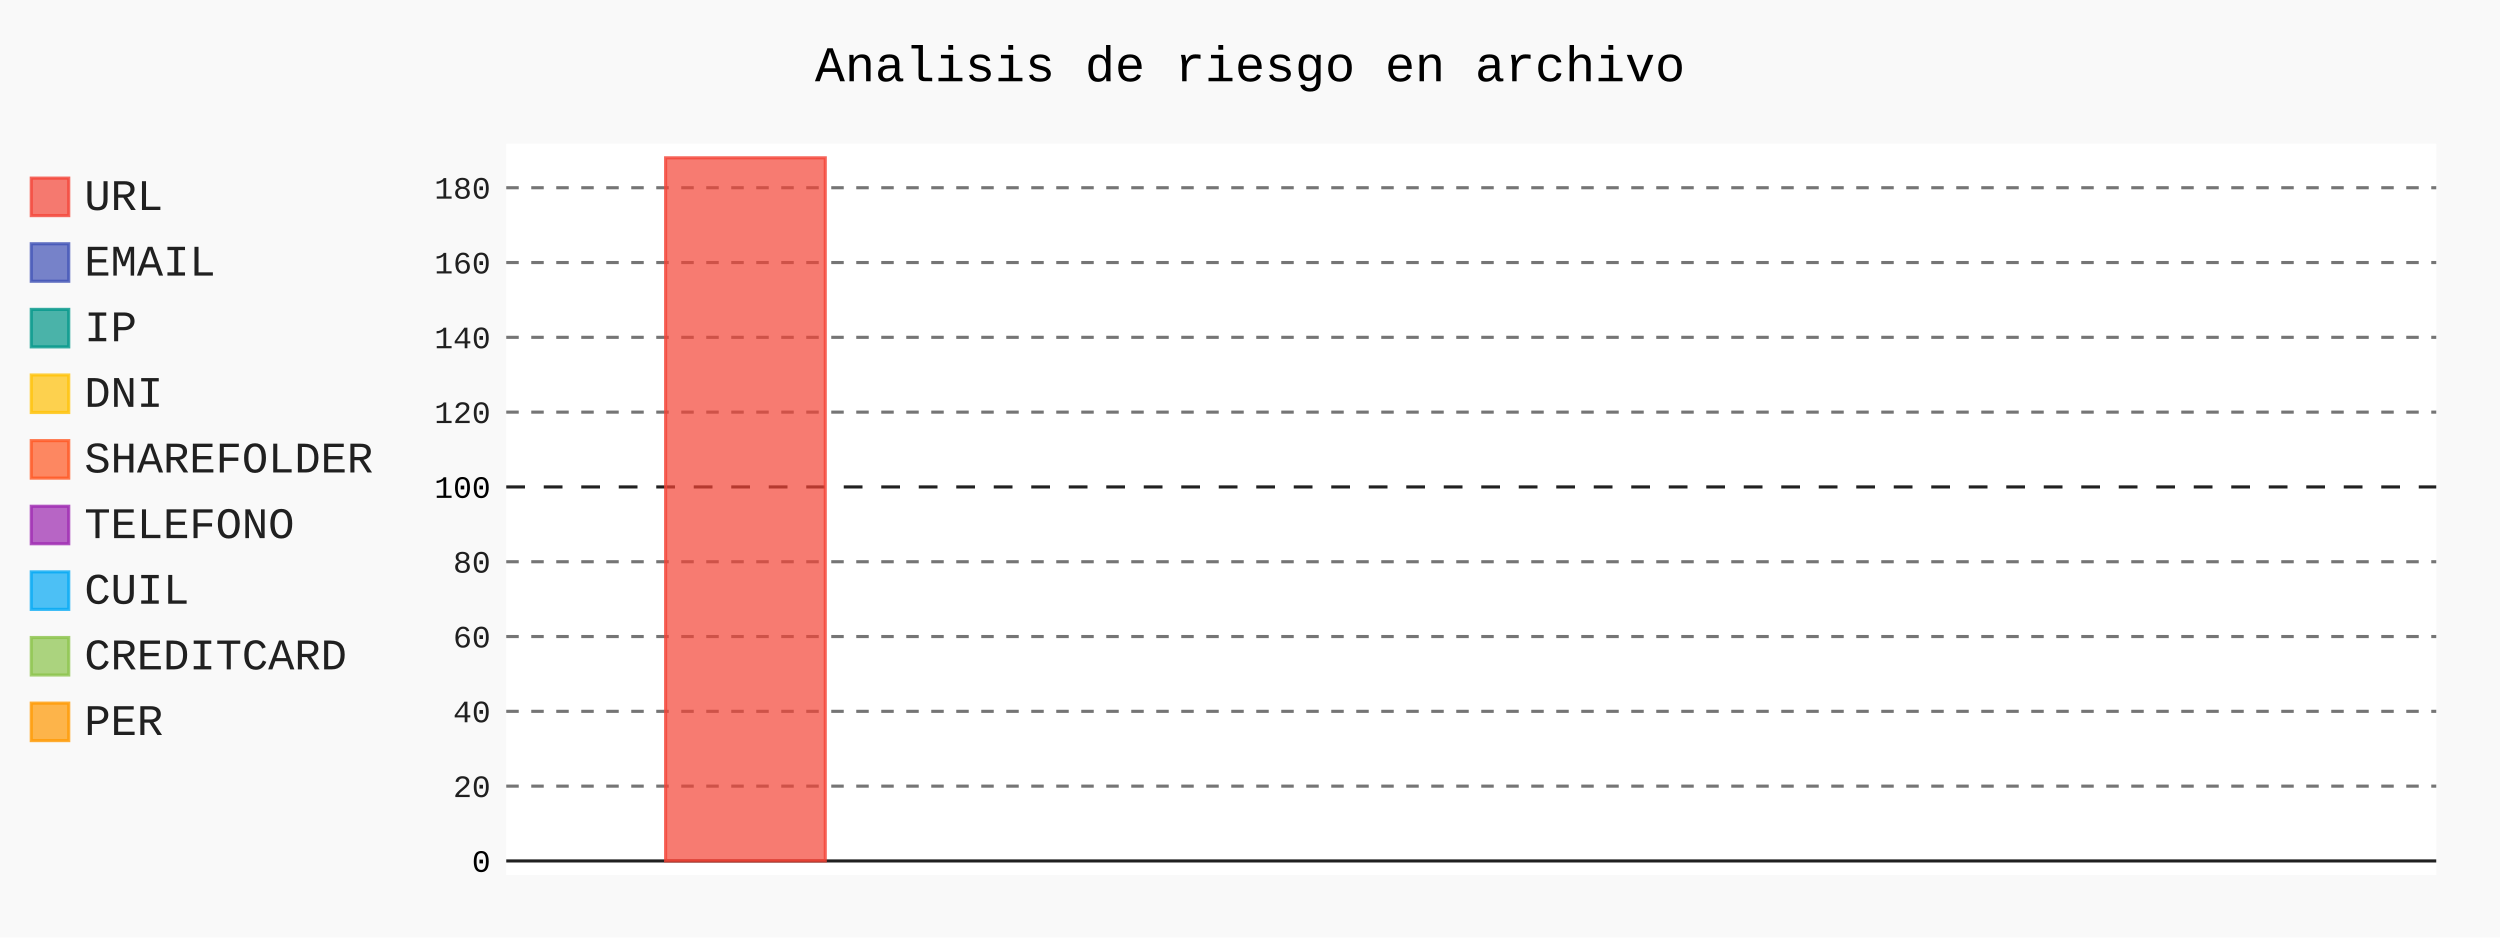
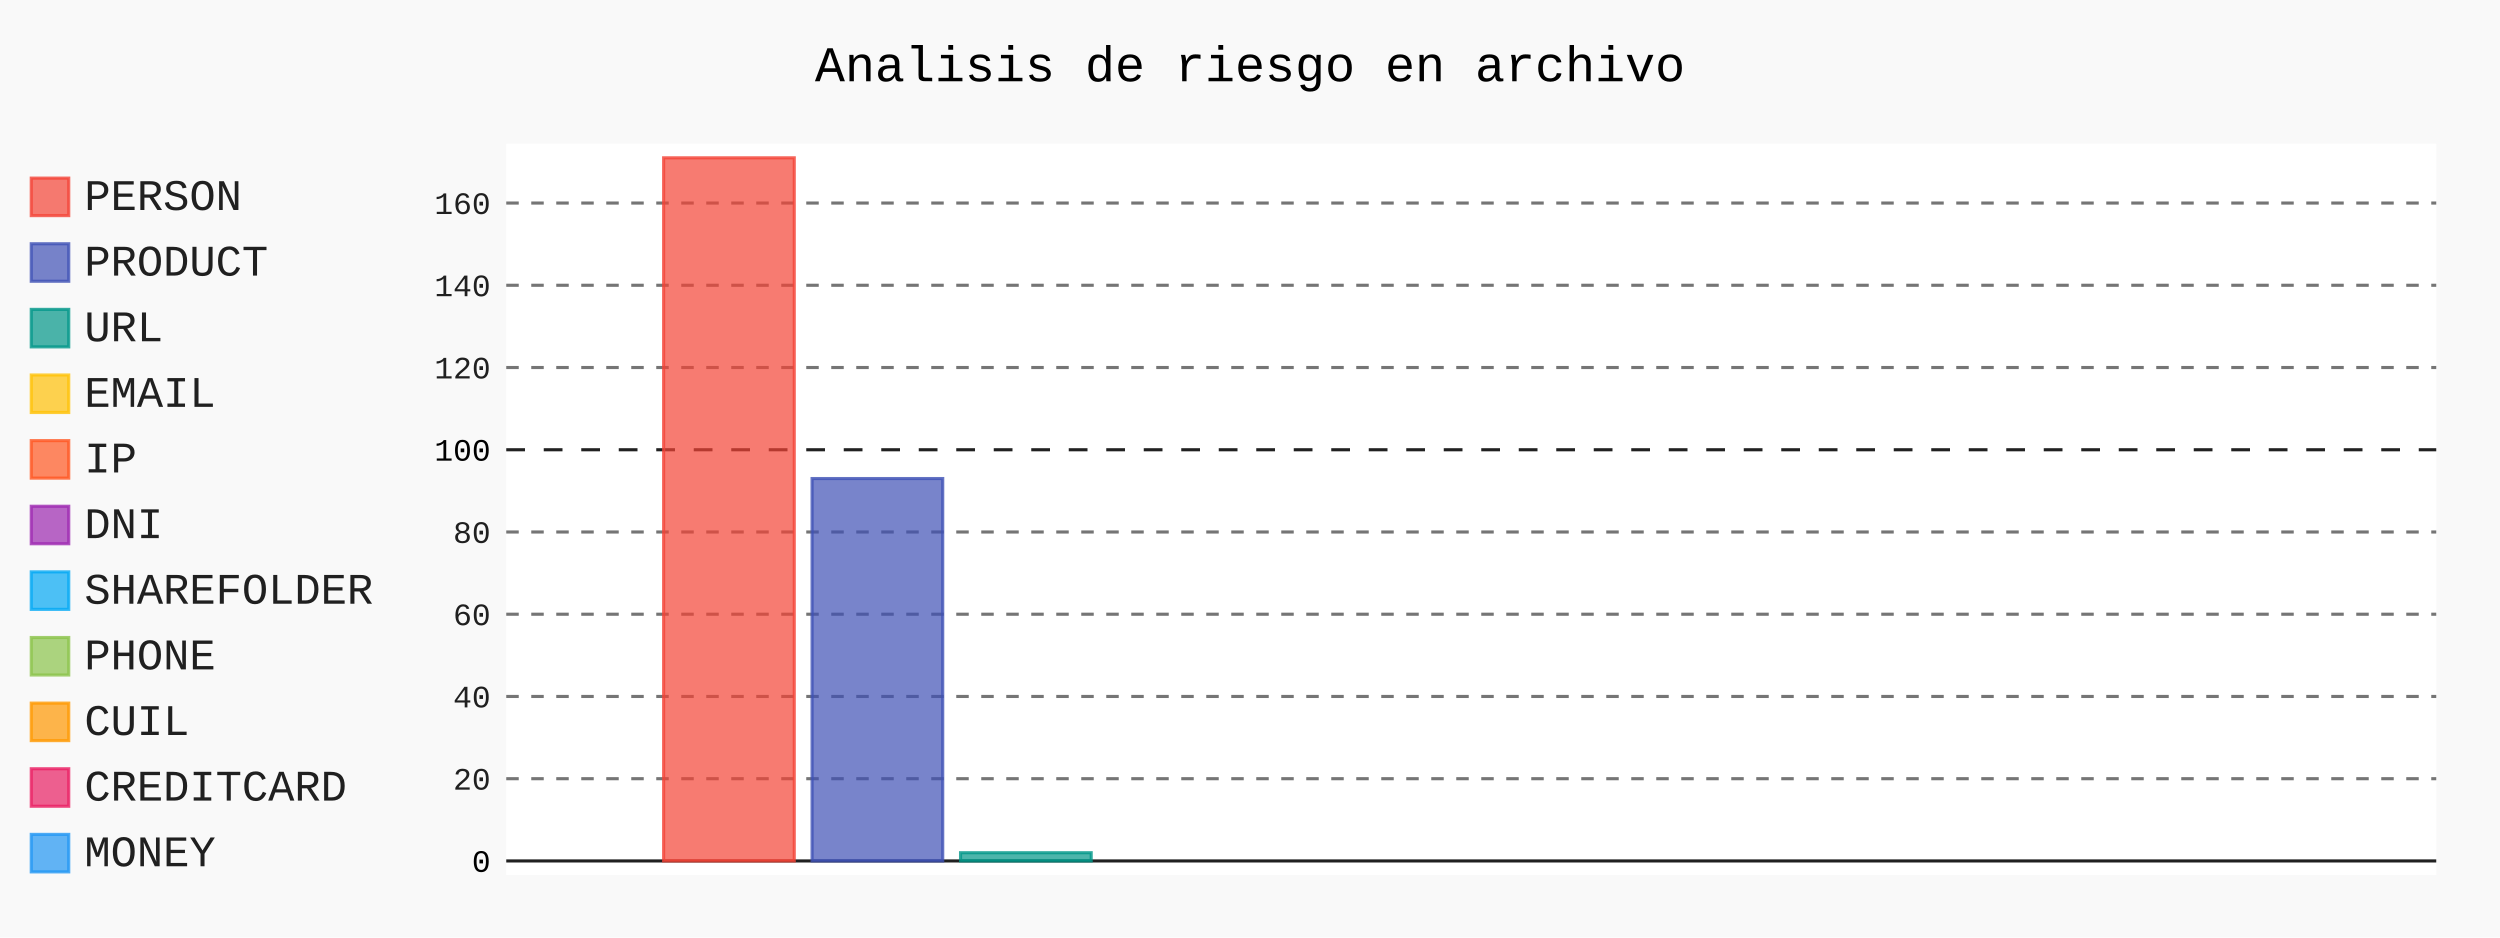
- <svg xmlns="http://www.w3.org/2000/svg" id="chart-e50be4c5-3f55-407e-9d14-9403fca3e332" class="pygal-chart" viewBox="0 0 800 300">
+ <svg xmlns="http://www.w3.org/2000/svg" id="chart-7766d33a-973e-407e-9dd7-bfa20d0f27fa" class="pygal-chart" viewBox="0 0 800 300">
  <defs>
-     <style type="text/css">#chart-e50be4c5-3f55-407e-9d14-9403fca3e332{-webkit-user-select:none;-webkit-font-smoothing:antialiased;font-family:Consolas,"Liberation Mono",Menlo,Courier,monospace}#chart-e50be4c5-3f55-407e-9d14-9403fca3e332 .title{font-family:Consolas,"Liberation Mono",Menlo,Courier,monospace;font-size:16px}#chart-e50be4c5-3f55-407e-9d14-9403fca3e332 .legends .legend text{font-family:Consolas,"Liberation Mono",Menlo,Courier,monospace;font-size:14px}#chart-e50be4c5-3f55-407e-9d14-9403fca3e332 .axis text{font-family:Consolas,"Liberation Mono",Menlo,Courier,monospace;font-size:10px}#chart-e50be4c5-3f55-407e-9d14-9403fca3e332 .axis text.major{font-family:Consolas,"Liberation Mono",Menlo,Courier,monospace;font-size:10px}#chart-e50be4c5-3f55-407e-9d14-9403fca3e332 .text-overlay text.value{font-family:Consolas,"Liberation Mono",Menlo,Courier,monospace;font-size:16px}#chart-e50be4c5-3f55-407e-9d14-9403fca3e332 .text-overlay text.label{font-family:Consolas,"Liberation Mono",Menlo,Courier,monospace;font-size:10px}#chart-e50be4c5-3f55-407e-9d14-9403fca3e332 .tooltip{font-family:Consolas,"Liberation Mono",Menlo,Courier,monospace;font-size:14px}#chart-e50be4c5-3f55-407e-9d14-9403fca3e332 text.no_data{font-family:Consolas,"Liberation Mono",Menlo,Courier,monospace;font-size:64px}
- #chart-e50be4c5-3f55-407e-9d14-9403fca3e332{background-color:rgba(249,249,249,1)}#chart-e50be4c5-3f55-407e-9d14-9403fca3e332 path,#chart-e50be4c5-3f55-407e-9d14-9403fca3e332 line,#chart-e50be4c5-3f55-407e-9d14-9403fca3e332 rect,#chart-e50be4c5-3f55-407e-9d14-9403fca3e332 circle{-webkit-transition:150ms;-moz-transition:150ms;transition:150ms}#chart-e50be4c5-3f55-407e-9d14-9403fca3e332 .graph &gt; .background{fill:rgba(249,249,249,1)}#chart-e50be4c5-3f55-407e-9d14-9403fca3e332 .plot &gt; .background{fill:rgba(255,255,255,1)}#chart-e50be4c5-3f55-407e-9d14-9403fca3e332 .graph{fill:rgba(0,0,0,.87)}#chart-e50be4c5-3f55-407e-9d14-9403fca3e332 text.no_data{fill:rgba(0,0,0,1)}#chart-e50be4c5-3f55-407e-9d14-9403fca3e332 .title{fill:rgba(0,0,0,1)}#chart-e50be4c5-3f55-407e-9d14-9403fca3e332 .legends .legend text{fill:rgba(0,0,0,.87)}#chart-e50be4c5-3f55-407e-9d14-9403fca3e332 .legends .legend:hover text{fill:rgba(0,0,0,1)}#chart-e50be4c5-3f55-407e-9d14-9403fca3e332 .axis .line{stroke:rgba(0,0,0,1)}#chart-e50be4c5-3f55-407e-9d14-9403fca3e332 .axis .guide.line{stroke:rgba(0,0,0,.54)}#chart-e50be4c5-3f55-407e-9d14-9403fca3e332 .axis .major.line{stroke:rgba(0,0,0,.87)}#chart-e50be4c5-3f55-407e-9d14-9403fca3e332 .axis text.major{fill:rgba(0,0,0,1)}#chart-e50be4c5-3f55-407e-9d14-9403fca3e332 .axis.y .guides:hover .guide.line,#chart-e50be4c5-3f55-407e-9d14-9403fca3e332 .line-graph .axis.x .guides:hover .guide.line,#chart-e50be4c5-3f55-407e-9d14-9403fca3e332 .stackedline-graph .axis.x .guides:hover .guide.line,#chart-e50be4c5-3f55-407e-9d14-9403fca3e332 .xy-graph .axis.x .guides:hover .guide.line{stroke:rgba(0,0,0,1)}#chart-e50be4c5-3f55-407e-9d14-9403fca3e332 .axis .guides:hover text{fill:rgba(0,0,0,1)}#chart-e50be4c5-3f55-407e-9d14-9403fca3e332 .reactive{fill-opacity:.7;stroke-opacity:.8}#chart-e50be4c5-3f55-407e-9d14-9403fca3e332 .ci{stroke:rgba(0,0,0,.87)}#chart-e50be4c5-3f55-407e-9d14-9403fca3e332 .reactive.active,#chart-e50be4c5-3f55-407e-9d14-9403fca3e332 .active .reactive{fill-opacity:.8;stroke-opacity:.9;stroke-width:4}#chart-e50be4c5-3f55-407e-9d14-9403fca3e332 .ci .reactive.active{stroke-width:1.5}#chart-e50be4c5-3f55-407e-9d14-9403fca3e332 .series text{fill:rgba(0,0,0,1)}#chart-e50be4c5-3f55-407e-9d14-9403fca3e332 .tooltip rect{fill:rgba(255,255,255,1);stroke:rgba(0,0,0,1);-webkit-transition:opacity 150ms;-moz-transition:opacity 150ms;transition:opacity 150ms}#chart-e50be4c5-3f55-407e-9d14-9403fca3e332 .tooltip .label{fill:rgba(0,0,0,.87)}#chart-e50be4c5-3f55-407e-9d14-9403fca3e332 .tooltip .label{fill:rgba(0,0,0,.87)}#chart-e50be4c5-3f55-407e-9d14-9403fca3e332 .tooltip .legend{font-size:.8em;fill:rgba(0,0,0,.54)}#chart-e50be4c5-3f55-407e-9d14-9403fca3e332 .tooltip .x_label{font-size:.6em;fill:rgba(0,0,0,1)}#chart-e50be4c5-3f55-407e-9d14-9403fca3e332 .tooltip .xlink{font-size:.5em;text-decoration:underline}#chart-e50be4c5-3f55-407e-9d14-9403fca3e332 .tooltip .value{font-size:1.5em}#chart-e50be4c5-3f55-407e-9d14-9403fca3e332 .bound{font-size:.5em}#chart-e50be4c5-3f55-407e-9d14-9403fca3e332 .max-value{font-size:.75em;fill:rgba(0,0,0,.54)}#chart-e50be4c5-3f55-407e-9d14-9403fca3e332 .map-element{fill:rgba(255,255,255,1);stroke:rgba(0,0,0,.54) !important}#chart-e50be4c5-3f55-407e-9d14-9403fca3e332 .map-element .reactive{fill-opacity:inherit;stroke-opacity:inherit}#chart-e50be4c5-3f55-407e-9d14-9403fca3e332 .color-0,#chart-e50be4c5-3f55-407e-9d14-9403fca3e332 .color-0 a:visited{stroke:#F44336;fill:#F44336}#chart-e50be4c5-3f55-407e-9d14-9403fca3e332 .color-1,#chart-e50be4c5-3f55-407e-9d14-9403fca3e332 .color-1 a:visited{stroke:#3F51B5;fill:#3F51B5}#chart-e50be4c5-3f55-407e-9d14-9403fca3e332 .color-2,#chart-e50be4c5-3f55-407e-9d14-9403fca3e332 .color-2 a:visited{stroke:#009688;fill:#009688}#chart-e50be4c5-3f55-407e-9d14-9403fca3e332 .color-3,#chart-e50be4c5-3f55-407e-9d14-9403fca3e332 .color-3 a:visited{stroke:#FFC107;fill:#FFC107}#chart-e50be4c5-3f55-407e-9d14-9403fca3e332 .color-4,#chart-e50be4c5-3f55-407e-9d14-9403fca3e332 .color-4 a:visited{stroke:#FF5722;fill:#FF5722}#chart-e50be4c5-3f55-407e-9d14-9403fca3e332 .color-5,#chart-e50be4c5-3f55-407e-9d14-9403fca3e332 .color-5 a:visited{stroke:#9C27B0;fill:#9C27B0}#chart-e50be4c5-3f55-407e-9d14-9403fca3e332 .color-6,#chart-e50be4c5-3f55-407e-9d14-9403fca3e332 .color-6 a:visited{stroke:#03A9F4;fill:#03A9F4}#chart-e50be4c5-3f55-407e-9d14-9403fca3e332 .color-7,#chart-e50be4c5-3f55-407e-9d14-9403fca3e332 .color-7 a:visited{stroke:#8BC34A;fill:#8BC34A}#chart-e50be4c5-3f55-407e-9d14-9403fca3e332 .color-8,#chart-e50be4c5-3f55-407e-9d14-9403fca3e332 .color-8 a:visited{stroke:#FF9800;fill:#FF9800}#chart-e50be4c5-3f55-407e-9d14-9403fca3e332 .text-overlay .color-0 text{fill:black}#chart-e50be4c5-3f55-407e-9d14-9403fca3e332 .text-overlay .color-1 text{fill:black}#chart-e50be4c5-3f55-407e-9d14-9403fca3e332 .text-overlay .color-2 text{fill:black}#chart-e50be4c5-3f55-407e-9d14-9403fca3e332 .text-overlay .color-3 text{fill:black}#chart-e50be4c5-3f55-407e-9d14-9403fca3e332 .text-overlay .color-4 text{fill:black}#chart-e50be4c5-3f55-407e-9d14-9403fca3e332 .text-overlay .color-5 text{fill:black}#chart-e50be4c5-3f55-407e-9d14-9403fca3e332 .text-overlay .color-6 text{fill:black}#chart-e50be4c5-3f55-407e-9d14-9403fca3e332 .text-overlay .color-7 text{fill:black}#chart-e50be4c5-3f55-407e-9d14-9403fca3e332 .text-overlay .color-8 text{fill:black}
- #chart-e50be4c5-3f55-407e-9d14-9403fca3e332 text.no_data{text-anchor:middle}#chart-e50be4c5-3f55-407e-9d14-9403fca3e332 .guide.line{fill:none}#chart-e50be4c5-3f55-407e-9d14-9403fca3e332 .centered{text-anchor:middle}#chart-e50be4c5-3f55-407e-9d14-9403fca3e332 .title{text-anchor:middle}#chart-e50be4c5-3f55-407e-9d14-9403fca3e332 .legends .legend text{fill-opacity:1}#chart-e50be4c5-3f55-407e-9d14-9403fca3e332 .axis.x text{text-anchor:middle}#chart-e50be4c5-3f55-407e-9d14-9403fca3e332 .axis.x:not(.web) text[transform]{text-anchor:start}#chart-e50be4c5-3f55-407e-9d14-9403fca3e332 .axis.x:not(.web) text[transform].backwards{text-anchor:end}#chart-e50be4c5-3f55-407e-9d14-9403fca3e332 .axis.y text{text-anchor:end}#chart-e50be4c5-3f55-407e-9d14-9403fca3e332 .axis.y text[transform].backwards{text-anchor:start}#chart-e50be4c5-3f55-407e-9d14-9403fca3e332 .axis.y2 text{text-anchor:start}#chart-e50be4c5-3f55-407e-9d14-9403fca3e332 .axis.y2 text[transform].backwards{text-anchor:end}#chart-e50be4c5-3f55-407e-9d14-9403fca3e332 .axis .guide.line{stroke-dasharray:4,4}#chart-e50be4c5-3f55-407e-9d14-9403fca3e332 .axis .major.guide.line{stroke-dasharray:6,6}#chart-e50be4c5-3f55-407e-9d14-9403fca3e332 .horizontal .axis.y .guide.line,#chart-e50be4c5-3f55-407e-9d14-9403fca3e332 .horizontal .axis.y2 .guide.line,#chart-e50be4c5-3f55-407e-9d14-9403fca3e332 .vertical .axis.x .guide.line{opacity:0}#chart-e50be4c5-3f55-407e-9d14-9403fca3e332 .horizontal .axis.always_show .guide.line,#chart-e50be4c5-3f55-407e-9d14-9403fca3e332 .vertical .axis.always_show .guide.line{opacity:1 !important}#chart-e50be4c5-3f55-407e-9d14-9403fca3e332 .axis.y .guides:hover .guide.line,#chart-e50be4c5-3f55-407e-9d14-9403fca3e332 .axis.y2 .guides:hover .guide.line,#chart-e50be4c5-3f55-407e-9d14-9403fca3e332 .axis.x .guides:hover .guide.line{opacity:1}#chart-e50be4c5-3f55-407e-9d14-9403fca3e332 .axis .guides:hover text{opacity:1}#chart-e50be4c5-3f55-407e-9d14-9403fca3e332 .nofill{fill:none}#chart-e50be4c5-3f55-407e-9d14-9403fca3e332 .subtle-fill{fill-opacity:.2}#chart-e50be4c5-3f55-407e-9d14-9403fca3e332 .dot{stroke-width:1px;fill-opacity:1}#chart-e50be4c5-3f55-407e-9d14-9403fca3e332 .dot.active{stroke-width:5px}#chart-e50be4c5-3f55-407e-9d14-9403fca3e332 .dot.negative{fill:transparent}#chart-e50be4c5-3f55-407e-9d14-9403fca3e332 text,#chart-e50be4c5-3f55-407e-9d14-9403fca3e332 tspan{stroke:none !important}#chart-e50be4c5-3f55-407e-9d14-9403fca3e332 .series text.active{opacity:1}#chart-e50be4c5-3f55-407e-9d14-9403fca3e332 .tooltip rect{fill-opacity:.95;stroke-width:.5}#chart-e50be4c5-3f55-407e-9d14-9403fca3e332 .tooltip text{fill-opacity:1}#chart-e50be4c5-3f55-407e-9d14-9403fca3e332 .showable{visibility:hidden}#chart-e50be4c5-3f55-407e-9d14-9403fca3e332 .showable.shown{visibility:visible}#chart-e50be4c5-3f55-407e-9d14-9403fca3e332 .gauge-background{fill:rgba(229,229,229,1);stroke:none}#chart-e50be4c5-3f55-407e-9d14-9403fca3e332 .bg-lines{stroke:rgba(249,249,249,1);stroke-width:2px}</style>
+     <style type="text/css">#chart-7766d33a-973e-407e-9dd7-bfa20d0f27fa{-webkit-user-select:none;-webkit-font-smoothing:antialiased;font-family:Consolas,"Liberation Mono",Menlo,Courier,monospace}#chart-7766d33a-973e-407e-9dd7-bfa20d0f27fa .title{font-family:Consolas,"Liberation Mono",Menlo,Courier,monospace;font-size:16px}#chart-7766d33a-973e-407e-9dd7-bfa20d0f27fa .legends .legend text{font-family:Consolas,"Liberation Mono",Menlo,Courier,monospace;font-size:14px}#chart-7766d33a-973e-407e-9dd7-bfa20d0f27fa .axis text{font-family:Consolas,"Liberation Mono",Menlo,Courier,monospace;font-size:10px}#chart-7766d33a-973e-407e-9dd7-bfa20d0f27fa .axis text.major{font-family:Consolas,"Liberation Mono",Menlo,Courier,monospace;font-size:10px}#chart-7766d33a-973e-407e-9dd7-bfa20d0f27fa .text-overlay text.value{font-family:Consolas,"Liberation Mono",Menlo,Courier,monospace;font-size:16px}#chart-7766d33a-973e-407e-9dd7-bfa20d0f27fa .text-overlay text.label{font-family:Consolas,"Liberation Mono",Menlo,Courier,monospace;font-size:10px}#chart-7766d33a-973e-407e-9dd7-bfa20d0f27fa .tooltip{font-family:Consolas,"Liberation Mono",Menlo,Courier,monospace;font-size:14px}#chart-7766d33a-973e-407e-9dd7-bfa20d0f27fa text.no_data{font-family:Consolas,"Liberation Mono",Menlo,Courier,monospace;font-size:64px}
+ #chart-7766d33a-973e-407e-9dd7-bfa20d0f27fa{background-color:rgba(249,249,249,1)}#chart-7766d33a-973e-407e-9dd7-bfa20d0f27fa path,#chart-7766d33a-973e-407e-9dd7-bfa20d0f27fa line,#chart-7766d33a-973e-407e-9dd7-bfa20d0f27fa rect,#chart-7766d33a-973e-407e-9dd7-bfa20d0f27fa circle{-webkit-transition:150ms;-moz-transition:150ms;transition:150ms}#chart-7766d33a-973e-407e-9dd7-bfa20d0f27fa .graph &gt; .background{fill:rgba(249,249,249,1)}#chart-7766d33a-973e-407e-9dd7-bfa20d0f27fa .plot &gt; .background{fill:rgba(255,255,255,1)}#chart-7766d33a-973e-407e-9dd7-bfa20d0f27fa .graph{fill:rgba(0,0,0,.87)}#chart-7766d33a-973e-407e-9dd7-bfa20d0f27fa text.no_data{fill:rgba(0,0,0,1)}#chart-7766d33a-973e-407e-9dd7-bfa20d0f27fa .title{fill:rgba(0,0,0,1)}#chart-7766d33a-973e-407e-9dd7-bfa20d0f27fa .legends .legend text{fill:rgba(0,0,0,.87)}#chart-7766d33a-973e-407e-9dd7-bfa20d0f27fa .legends .legend:hover text{fill:rgba(0,0,0,1)}#chart-7766d33a-973e-407e-9dd7-bfa20d0f27fa .axis .line{stroke:rgba(0,0,0,1)}#chart-7766d33a-973e-407e-9dd7-bfa20d0f27fa .axis .guide.line{stroke:rgba(0,0,0,.54)}#chart-7766d33a-973e-407e-9dd7-bfa20d0f27fa .axis .major.line{stroke:rgba(0,0,0,.87)}#chart-7766d33a-973e-407e-9dd7-bfa20d0f27fa .axis text.major{fill:rgba(0,0,0,1)}#chart-7766d33a-973e-407e-9dd7-bfa20d0f27fa .axis.y .guides:hover .guide.line,#chart-7766d33a-973e-407e-9dd7-bfa20d0f27fa .line-graph .axis.x .guides:hover .guide.line,#chart-7766d33a-973e-407e-9dd7-bfa20d0f27fa .stackedline-graph .axis.x .guides:hover .guide.line,#chart-7766d33a-973e-407e-9dd7-bfa20d0f27fa .xy-graph .axis.x .guides:hover .guide.line{stroke:rgba(0,0,0,1)}#chart-7766d33a-973e-407e-9dd7-bfa20d0f27fa .axis .guides:hover text{fill:rgba(0,0,0,1)}#chart-7766d33a-973e-407e-9dd7-bfa20d0f27fa .reactive{fill-opacity:.7;stroke-opacity:.8}#chart-7766d33a-973e-407e-9dd7-bfa20d0f27fa .ci{stroke:rgba(0,0,0,.87)}#chart-7766d33a-973e-407e-9dd7-bfa20d0f27fa .reactive.active,#chart-7766d33a-973e-407e-9dd7-bfa20d0f27fa .active .reactive{fill-opacity:.8;stroke-opacity:.9;stroke-width:4}#chart-7766d33a-973e-407e-9dd7-bfa20d0f27fa .ci .reactive.active{stroke-width:1.5}#chart-7766d33a-973e-407e-9dd7-bfa20d0f27fa .series text{fill:rgba(0,0,0,1)}#chart-7766d33a-973e-407e-9dd7-bfa20d0f27fa .tooltip rect{fill:rgba(255,255,255,1);stroke:rgba(0,0,0,1);-webkit-transition:opacity 150ms;-moz-transition:opacity 150ms;transition:opacity 150ms}#chart-7766d33a-973e-407e-9dd7-bfa20d0f27fa .tooltip .label{fill:rgba(0,0,0,.87)}#chart-7766d33a-973e-407e-9dd7-bfa20d0f27fa .tooltip .label{fill:rgba(0,0,0,.87)}#chart-7766d33a-973e-407e-9dd7-bfa20d0f27fa .tooltip .legend{font-size:.8em;fill:rgba(0,0,0,.54)}#chart-7766d33a-973e-407e-9dd7-bfa20d0f27fa .tooltip .x_label{font-size:.6em;fill:rgba(0,0,0,1)}#chart-7766d33a-973e-407e-9dd7-bfa20d0f27fa .tooltip .xlink{font-size:.5em;text-decoration:underline}#chart-7766d33a-973e-407e-9dd7-bfa20d0f27fa .tooltip .value{font-size:1.5em}#chart-7766d33a-973e-407e-9dd7-bfa20d0f27fa .bound{font-size:.5em}#chart-7766d33a-973e-407e-9dd7-bfa20d0f27fa .max-value{font-size:.75em;fill:rgba(0,0,0,.54)}#chart-7766d33a-973e-407e-9dd7-bfa20d0f27fa .map-element{fill:rgba(255,255,255,1);stroke:rgba(0,0,0,.54) !important}#chart-7766d33a-973e-407e-9dd7-bfa20d0f27fa .map-element .reactive{fill-opacity:inherit;stroke-opacity:inherit}#chart-7766d33a-973e-407e-9dd7-bfa20d0f27fa .color-0,#chart-7766d33a-973e-407e-9dd7-bfa20d0f27fa .color-0 a:visited{stroke:#F44336;fill:#F44336}#chart-7766d33a-973e-407e-9dd7-bfa20d0f27fa .color-1,#chart-7766d33a-973e-407e-9dd7-bfa20d0f27fa .color-1 a:visited{stroke:#3F51B5;fill:#3F51B5}#chart-7766d33a-973e-407e-9dd7-bfa20d0f27fa .color-2,#chart-7766d33a-973e-407e-9dd7-bfa20d0f27fa .color-2 a:visited{stroke:#009688;fill:#009688}#chart-7766d33a-973e-407e-9dd7-bfa20d0f27fa .color-3,#chart-7766d33a-973e-407e-9dd7-bfa20d0f27fa .color-3 a:visited{stroke:#FFC107;fill:#FFC107}#chart-7766d33a-973e-407e-9dd7-bfa20d0f27fa .color-4,#chart-7766d33a-973e-407e-9dd7-bfa20d0f27fa .color-4 a:visited{stroke:#FF5722;fill:#FF5722}#chart-7766d33a-973e-407e-9dd7-bfa20d0f27fa .color-5,#chart-7766d33a-973e-407e-9dd7-bfa20d0f27fa .color-5 a:visited{stroke:#9C27B0;fill:#9C27B0}#chart-7766d33a-973e-407e-9dd7-bfa20d0f27fa .color-6,#chart-7766d33a-973e-407e-9dd7-bfa20d0f27fa .color-6 a:visited{stroke:#03A9F4;fill:#03A9F4}#chart-7766d33a-973e-407e-9dd7-bfa20d0f27fa .color-7,#chart-7766d33a-973e-407e-9dd7-bfa20d0f27fa .color-7 a:visited{stroke:#8BC34A;fill:#8BC34A}#chart-7766d33a-973e-407e-9dd7-bfa20d0f27fa .color-8,#chart-7766d33a-973e-407e-9dd7-bfa20d0f27fa .color-8 a:visited{stroke:#FF9800;fill:#FF9800}#chart-7766d33a-973e-407e-9dd7-bfa20d0f27fa .color-9,#chart-7766d33a-973e-407e-9dd7-bfa20d0f27fa .color-9 a:visited{stroke:#E91E63;fill:#E91E63}#chart-7766d33a-973e-407e-9dd7-bfa20d0f27fa .color-10,#chart-7766d33a-973e-407e-9dd7-bfa20d0f27fa .color-10 a:visited{stroke:#2196F3;fill:#2196F3}#chart-7766d33a-973e-407e-9dd7-bfa20d0f27fa .text-overlay .color-0 text{fill:black}#chart-7766d33a-973e-407e-9dd7-bfa20d0f27fa .text-overlay .color-1 text{fill:black}#chart-7766d33a-973e-407e-9dd7-bfa20d0f27fa .text-overlay .color-2 text{fill:black}#chart-7766d33a-973e-407e-9dd7-bfa20d0f27fa .text-overlay .color-3 text{fill:black}#chart-7766d33a-973e-407e-9dd7-bfa20d0f27fa .text-overlay .color-4 text{fill:black}#chart-7766d33a-973e-407e-9dd7-bfa20d0f27fa .text-overlay .color-5 text{fill:black}#chart-7766d33a-973e-407e-9dd7-bfa20d0f27fa .text-overlay .color-6 text{fill:black}#chart-7766d33a-973e-407e-9dd7-bfa20d0f27fa .text-overlay .color-7 text{fill:black}#chart-7766d33a-973e-407e-9dd7-bfa20d0f27fa .text-overlay .color-8 text{fill:black}#chart-7766d33a-973e-407e-9dd7-bfa20d0f27fa .text-overlay .color-9 text{fill:black}#chart-7766d33a-973e-407e-9dd7-bfa20d0f27fa .text-overlay .color-10 text{fill:black}
+ #chart-7766d33a-973e-407e-9dd7-bfa20d0f27fa text.no_data{text-anchor:middle}#chart-7766d33a-973e-407e-9dd7-bfa20d0f27fa .guide.line{fill:none}#chart-7766d33a-973e-407e-9dd7-bfa20d0f27fa .centered{text-anchor:middle}#chart-7766d33a-973e-407e-9dd7-bfa20d0f27fa .title{text-anchor:middle}#chart-7766d33a-973e-407e-9dd7-bfa20d0f27fa .legends .legend text{fill-opacity:1}#chart-7766d33a-973e-407e-9dd7-bfa20d0f27fa .axis.x text{text-anchor:middle}#chart-7766d33a-973e-407e-9dd7-bfa20d0f27fa .axis.x:not(.web) text[transform]{text-anchor:start}#chart-7766d33a-973e-407e-9dd7-bfa20d0f27fa .axis.x:not(.web) text[transform].backwards{text-anchor:end}#chart-7766d33a-973e-407e-9dd7-bfa20d0f27fa .axis.y text{text-anchor:end}#chart-7766d33a-973e-407e-9dd7-bfa20d0f27fa .axis.y text[transform].backwards{text-anchor:start}#chart-7766d33a-973e-407e-9dd7-bfa20d0f27fa .axis.y2 text{text-anchor:start}#chart-7766d33a-973e-407e-9dd7-bfa20d0f27fa .axis.y2 text[transform].backwards{text-anchor:end}#chart-7766d33a-973e-407e-9dd7-bfa20d0f27fa .axis .guide.line{stroke-dasharray:4,4}#chart-7766d33a-973e-407e-9dd7-bfa20d0f27fa .axis .major.guide.line{stroke-dasharray:6,6}#chart-7766d33a-973e-407e-9dd7-bfa20d0f27fa .horizontal .axis.y .guide.line,#chart-7766d33a-973e-407e-9dd7-bfa20d0f27fa .horizontal .axis.y2 .guide.line,#chart-7766d33a-973e-407e-9dd7-bfa20d0f27fa .vertical .axis.x .guide.line{opacity:0}#chart-7766d33a-973e-407e-9dd7-bfa20d0f27fa .horizontal .axis.always_show .guide.line,#chart-7766d33a-973e-407e-9dd7-bfa20d0f27fa .vertical .axis.always_show .guide.line{opacity:1 !important}#chart-7766d33a-973e-407e-9dd7-bfa20d0f27fa .axis.y .guides:hover .guide.line,#chart-7766d33a-973e-407e-9dd7-bfa20d0f27fa .axis.y2 .guides:hover .guide.line,#chart-7766d33a-973e-407e-9dd7-bfa20d0f27fa .axis.x .guides:hover .guide.line{opacity:1}#chart-7766d33a-973e-407e-9dd7-bfa20d0f27fa .axis .guides:hover text{opacity:1}#chart-7766d33a-973e-407e-9dd7-bfa20d0f27fa .nofill{fill:none}#chart-7766d33a-973e-407e-9dd7-bfa20d0f27fa .subtle-fill{fill-opacity:.2}#chart-7766d33a-973e-407e-9dd7-bfa20d0f27fa .dot{stroke-width:1px;fill-opacity:1}#chart-7766d33a-973e-407e-9dd7-bfa20d0f27fa .dot.active{stroke-width:5px}#chart-7766d33a-973e-407e-9dd7-bfa20d0f27fa .dot.negative{fill:transparent}#chart-7766d33a-973e-407e-9dd7-bfa20d0f27fa text,#chart-7766d33a-973e-407e-9dd7-bfa20d0f27fa tspan{stroke:none !important}#chart-7766d33a-973e-407e-9dd7-bfa20d0f27fa .series text.active{opacity:1}#chart-7766d33a-973e-407e-9dd7-bfa20d0f27fa .tooltip rect{fill-opacity:.95;stroke-width:.5}#chart-7766d33a-973e-407e-9dd7-bfa20d0f27fa .tooltip text{fill-opacity:1}#chart-7766d33a-973e-407e-9dd7-bfa20d0f27fa .showable{visibility:hidden}#chart-7766d33a-973e-407e-9dd7-bfa20d0f27fa .showable.shown{visibility:visible}#chart-7766d33a-973e-407e-9dd7-bfa20d0f27fa .gauge-background{fill:rgba(229,229,229,1);stroke:none}#chart-7766d33a-973e-407e-9dd7-bfa20d0f27fa .bg-lines{stroke:rgba(249,249,249,1);stroke-width:2px}</style>
  </defs>
  <g class="graph bar-graph vertical">
    <rect class="background" height="300" width="800" x="0" y="0" />
    <g class="plot" transform="translate(162, 46)">
      <rect class="background" height="234" width="617.6" x="0" y="0" />
      <g class="axis y always_show">
        <g class="guides">
          <path class="axis major line" d="M0 229.5 h617.6" />
          <text class="major" x="-5" y="233.0">0</text>
        </g>
        <g class="guides">
-           <path class="guide line" d="M0 205.564 h617.6" />
-           <text class="" x="-5" y="209.064">20</text>
-         </g>
-         <g class="guides">
-           <path class="guide line" d="M0 181.628 h617.6" />
-           <text class="" x="-5" y="185.128">40</text>
-         </g>
-         <g class="guides">
-           <path class="guide line" d="M0 157.691 h617.6" />
-           <text class="" x="-5" y="161.191">60</text>
-         </g>
-         <g class="guides">
-           <path class="guide line" d="M0 133.755 h617.6" />
-           <text class="" x="-5" y="137.255">80</text>
-         </g>
-         <g class="guides">
-           <path class="major guide line" d="M0 109.819 h617.6" />
-           <text class="major" x="-5" y="113.319">100</text>
-         </g>
-         <g class="guides">
-           <path class="guide line" d="M0 85.883 h617.6" />
-           <text class="" x="-5" y="89.383">120</text>
-         </g>
-         <g class="guides">
-           <path class="guide line" d="M0 61.947 h617.6" />
-           <text class="" x="-5" y="65.447">140</text>
-         </g>
-         <g class="guides">
-           <path class="guide line" d="M0 38.011 h617.6" />
-           <text class="" x="-5" y="41.511">160</text>
-         </g>
-         <g class="guides">
-           <path class="guide line" d="M0 14.074 h617.6" />
-           <text class="" x="-5" y="17.574">180</text>
+           <path class="guide line" d="M0 203.184 h617.6" />
+           <text class="" x="-5" y="206.684">20</text>
+         </g>
+         <g class="guides">
+           <path class="guide line" d="M0 176.868 h617.6" />
+           <text class="" x="-5" y="180.368">40</text>
+         </g>
+         <g class="guides">
+           <path class="guide line" d="M0 150.553 h617.6" />
+           <text class="" x="-5" y="154.053">60</text>
+         </g>
+         <g class="guides">
+           <path class="guide line" d="M0 124.237 h617.6" />
+           <text class="" x="-5" y="127.737">80</text>
+         </g>
+         <g class="guides">
+           <path class="major guide line" d="M0 97.921 h617.6" />
+           <text class="major" x="-5" y="101.421">100</text>
+         </g>
+         <g class="guides">
+           <path class="guide line" d="M0 71.605 h617.6" />
+           <text class="" x="-5" y="75.105">120</text>
+         </g>
+         <g class="guides">
+           <path class="guide line" d="M0 45.289 h617.6" />
+           <text class="" x="-5" y="48.789">140</text>
+         </g>
+         <g class="guides">
+           <path class="guide line" d="M0 18.974 h617.6" />
+           <text class="" x="-5" y="22.474">160</text>
        </g>
      </g>
      <g class="series serie-0 color-0">
        <g class="bars">
          <g class="bar">
-             <rect class="rect reactive tooltip-trigger" height="225.0" rx="0" ry="0" width="51.097" x="50.992" y="4.5" />
+             <rect class="rect reactive tooltip-trigger" height="225" rx="0" ry="0" width="41.807" x="50.358" y="4.5" />
          </g>
        </g>
      </g>
      <g class="series serie-1 color-1">
        <g class="bars">
          <g class="bar">
-             <rect class="rect reactive tooltip-trigger" height="0.0" rx="0" ry="0" width="51.097" x="109.057" y="229.5" />
+             <rect class="rect reactive tooltip-trigger" height="122.368" rx="0" ry="0" width="41.807" x="97.866" y="107.132" />
          </g>
        </g>
      </g>
      <g class="series serie-2 color-2">
        <g class="bars">
          <g class="bar">
-             <rect class="rect reactive tooltip-trigger" height="0.0" rx="0" ry="0" width="51.097" x="167.122" y="229.5" />
+             <rect class="rect reactive tooltip-trigger" height="2.632" rx="0" ry="0" width="41.807" x="145.374" y="226.868" />
          </g>
        </g>
      </g>
      <g class="series serie-3 color-3">
        <g class="bars">
          <g class="bar">
-             <rect class="rect reactive tooltip-trigger" height="0.0" rx="0" ry="0" width="51.097" x="225.186" y="229.5" />
+             <rect class="rect reactive tooltip-trigger" height="0.0" rx="0" ry="0" width="41.807" x="192.881" y="229.5" />
          </g>
        </g>
      </g>
      <g class="series serie-4 color-4">
        <g class="bars">
          <g class="bar">
-             <rect class="rect reactive tooltip-trigger" height="0.0" rx="0" ry="0" width="51.097" x="283.251" y="229.5" />
+             <rect class="rect reactive tooltip-trigger" height="0.0" rx="0" ry="0" width="41.807" x="240.389" y="229.5" />
          </g>
        </g>
      </g>
      <g class="series serie-5 color-5">
        <g class="bars">
          <g class="bar">
-             <rect class="rect reactive tooltip-trigger" height="0.0" rx="0" ry="0" width="51.097" x="341.316" y="229.5" />
+             <rect class="rect reactive tooltip-trigger" height="0.0" rx="0" ry="0" width="41.807" x="287.897" y="229.5" />
          </g>
        </g>
      </g>
      <g class="series serie-6 color-6">
        <g class="bars">
          <g class="bar">
-             <rect class="rect reactive tooltip-trigger" height="0.0" rx="0" ry="0" width="51.097" x="399.381" y="229.5" />
+             <rect class="rect reactive tooltip-trigger" height="0.0" rx="0" ry="0" width="41.807" x="335.404" y="229.5" />
          </g>
        </g>
      </g>
      <g class="series serie-7 color-7">
        <g class="bars">
          <g class="bar">
-             <rect class="rect reactive tooltip-trigger" height="0.0" rx="0" ry="0" width="51.097" x="457.446" y="229.5" />
+             <rect class="rect reactive tooltip-trigger" height="0.0" rx="0" ry="0" width="41.807" x="382.912" y="229.5" />
          </g>
        </g>
      </g>
      <g class="series serie-8 color-8">
        <g class="bars">
          <g class="bar">
-             <rect class="rect reactive tooltip-trigger" height="0.0" rx="0" ry="0" width="51.097" x="515.511" y="229.5" />
+             <rect class="rect reactive tooltip-trigger" height="0.0" rx="0" ry="0" width="41.807" x="430.42" y="229.5" />
+           </g>
+         </g>
+       </g>
+       <g class="series serie-9 color-9">
+         <g class="bars">
+           <g class="bar">
+             <rect class="rect reactive tooltip-trigger" height="0.0" rx="0" ry="0" width="41.807" x="477.927" y="229.5" />
+           </g>
+         </g>
+       </g>
+       <g class="series serie-10 color-10">
+         <g class="bars">
+           <g class="bar">
+             <rect class="rect reactive tooltip-trigger" height="0.0" rx="0" ry="0" width="41.807" x="525.435" y="229.5" />
          </g>
        </g>
      </g>
    </g>
    <g class="titles">
      <text class="title plot_title" x="400.0" y="26">Analisis de riesgo en archivo</text>
    </g>
    <g class="plot overlay" transform="translate(162, 46)">
      <g class="series serie-0 color-0" />
      <g class="series serie-1 color-1" />
      <g class="series serie-2 color-2" />
      <g class="series serie-3 color-3" />
      <g class="series serie-4 color-4" />
      <g class="series serie-5 color-5" />
      <g class="series serie-6 color-6" />
      <g class="series serie-7 color-7" />
      <g class="series serie-8 color-8" />
+       <g class="series serie-9 color-9" />
+       <g class="series serie-10 color-10" />
    </g>
    <g class="plot text-overlay" transform="translate(162, 46)">
      <g class="series serie-0 color-0" />
      <g class="series serie-1 color-1" />
      <g class="series serie-2 color-2" />
      <g class="series serie-3 color-3" />
      <g class="series serie-4 color-4" />
      <g class="series serie-5 color-5" />
      <g class="series serie-6 color-6" />
      <g class="series serie-7 color-7" />
      <g class="series serie-8 color-8" />
+       <g class="series serie-9 color-9" />
+       <g class="series serie-10 color-10" />
    </g>
    <g class="plot tooltip-overlay" transform="translate(162, 46)">
      <g class="tooltip" style="opacity: 0" transform="translate(0 0)">
        <rect class="tooltip-box" height="0" rx="0" ry="0" width="0" />
        <g class="text" />
      </g>
    </g>
    <g class="legends" transform="translate(10, 56)">
      <g class="legend reactive activate-serie" id="activate-serie-0">
        <rect class="color-0 reactive" height="12" width="12" x="0.0" y="1.0" />
-         <text x="17.0" y="11.2">URL</text>
+         <text x="17.0" y="11.2">PERSON</text>
      </g>
      <g class="legend reactive activate-serie" id="activate-serie-1">
        <rect class="color-1 reactive" height="12" width="12" x="0.0" y="22.0" />
-         <text x="17.0" y="32.2">EMAIL</text>
+         <text x="17.0" y="32.2">PRODUCT</text>
      </g>
      <g class="legend reactive activate-serie" id="activate-serie-2">
        <rect class="color-2 reactive" height="12" width="12" x="0.0" y="43.0" />
-         <text x="17.0" y="53.2">IP</text>
+         <text x="17.0" y="53.2">URL</text>
      </g>
      <g class="legend reactive activate-serie" id="activate-serie-3">
        <rect class="color-3 reactive" height="12" width="12" x="0.0" y="64.0" />
-         <text x="17.0" y="74.2">DNI</text>
+         <text x="17.0" y="74.2">EMAIL</text>
      </g>
      <g class="legend reactive activate-serie" id="activate-serie-4">
        <rect class="color-4 reactive" height="12" width="12" x="0.0" y="85.0" />
-         <text x="17.0" y="95.2">SHAREFOLDER</text>
+         <text x="17.0" y="95.2">IP</text>
      </g>
      <g class="legend reactive activate-serie" id="activate-serie-5">
        <rect class="color-5 reactive" height="12" width="12" x="0.0" y="106.0" />
-         <text x="17.0" y="116.2">TELEFONO</text>
+         <text x="17.0" y="116.2">DNI</text>
      </g>
      <g class="legend reactive activate-serie" id="activate-serie-6">
        <rect class="color-6 reactive" height="12" width="12" x="0.0" y="127.0" />
-         <text x="17.0" y="137.2">CUIL</text>
+         <text x="17.0" y="137.2">SHAREFOLDER</text>
      </g>
      <g class="legend reactive activate-serie" id="activate-serie-7">
        <rect class="color-7 reactive" height="12" width="12" x="0.0" y="148.0" />
-         <text x="17.0" y="158.2">CREDITCARD</text>
+         <text x="17.0" y="158.2">PHONE</text>
      </g>
      <g class="legend reactive activate-serie" id="activate-serie-8">
        <rect class="color-8 reactive" height="12" width="12" x="0.0" y="169.0" />
-         <text x="17.0" y="179.2">PER</text>
+         <text x="17.0" y="179.2">CUIL</text>
+       </g>
+       <g class="legend reactive activate-serie" id="activate-serie-9">
+         <rect class="color-9 reactive" height="12" width="12" x="0.0" y="190.0" />
+         <text x="17.0" y="200.2">CREDITCARD</text>
+       </g>
+       <g class="legend reactive activate-serie" id="activate-serie-10">
+         <rect class="color-10 reactive" height="12" width="12" x="0.0" y="211.0" />
+         <text x="17.0" y="221.2">MONEY</text>
      </g>
    </g>
    <g class="legends" transform="translate(790, 56)" />
  </g>
</svg>
